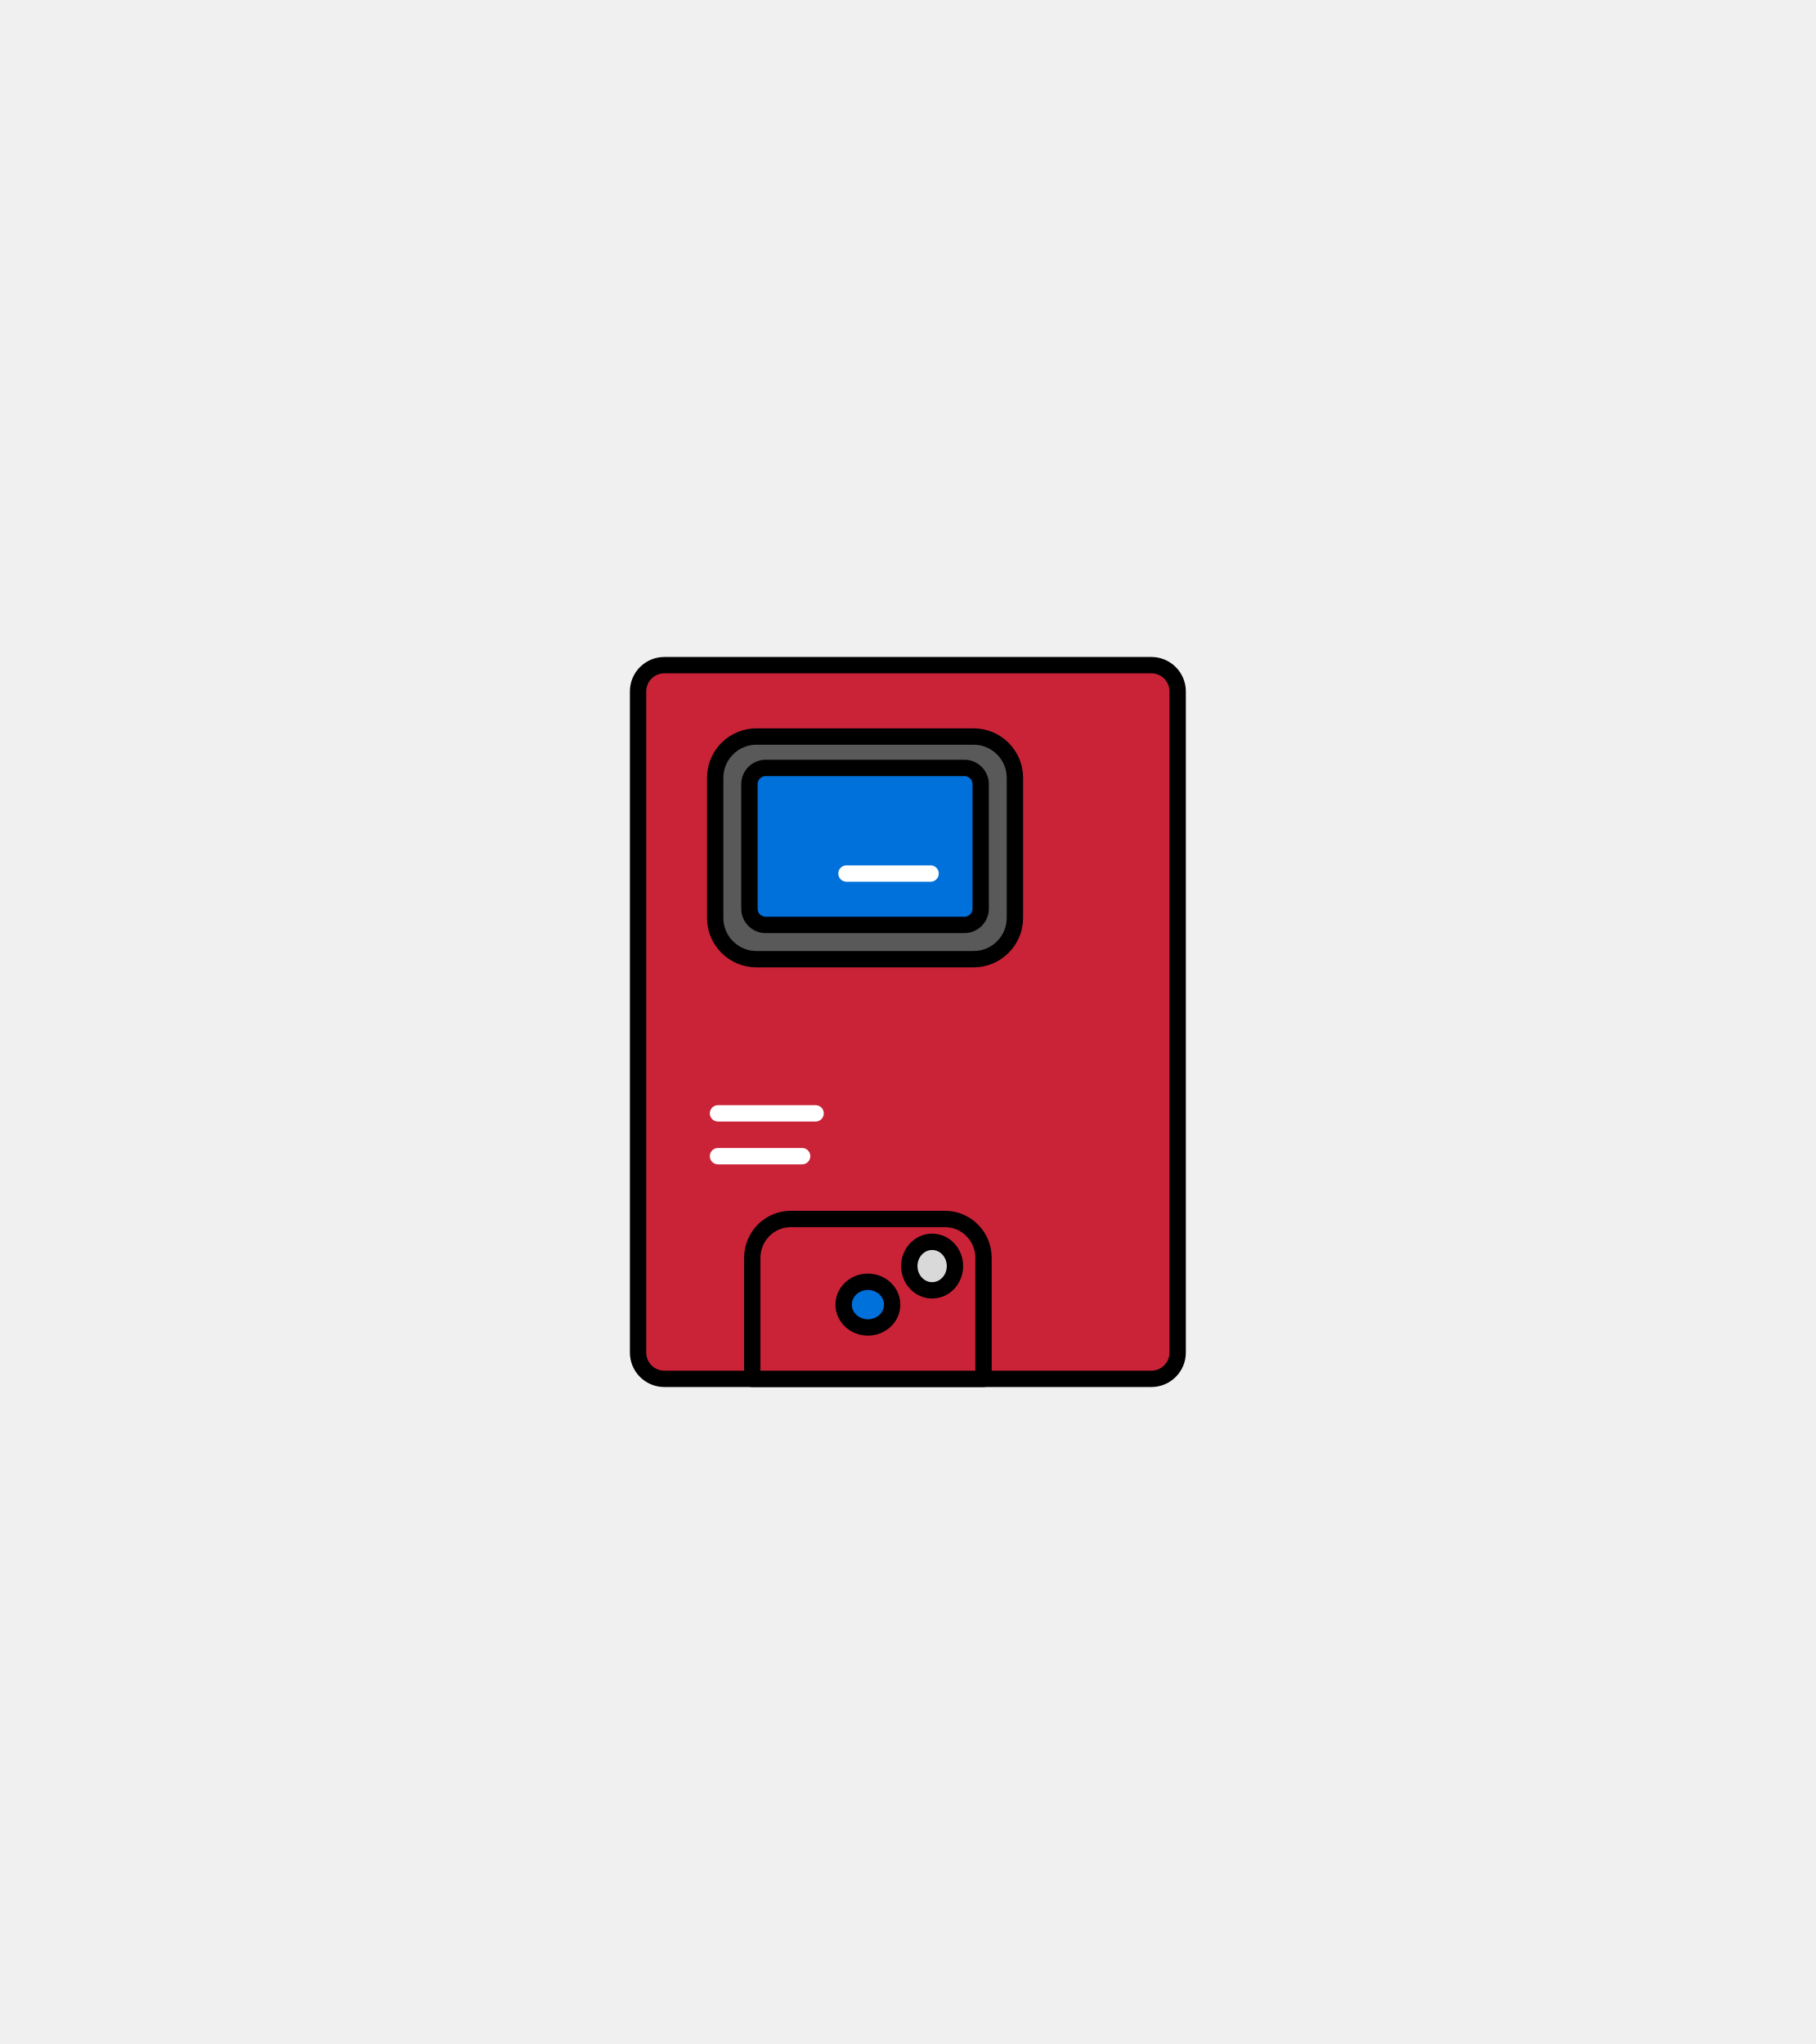
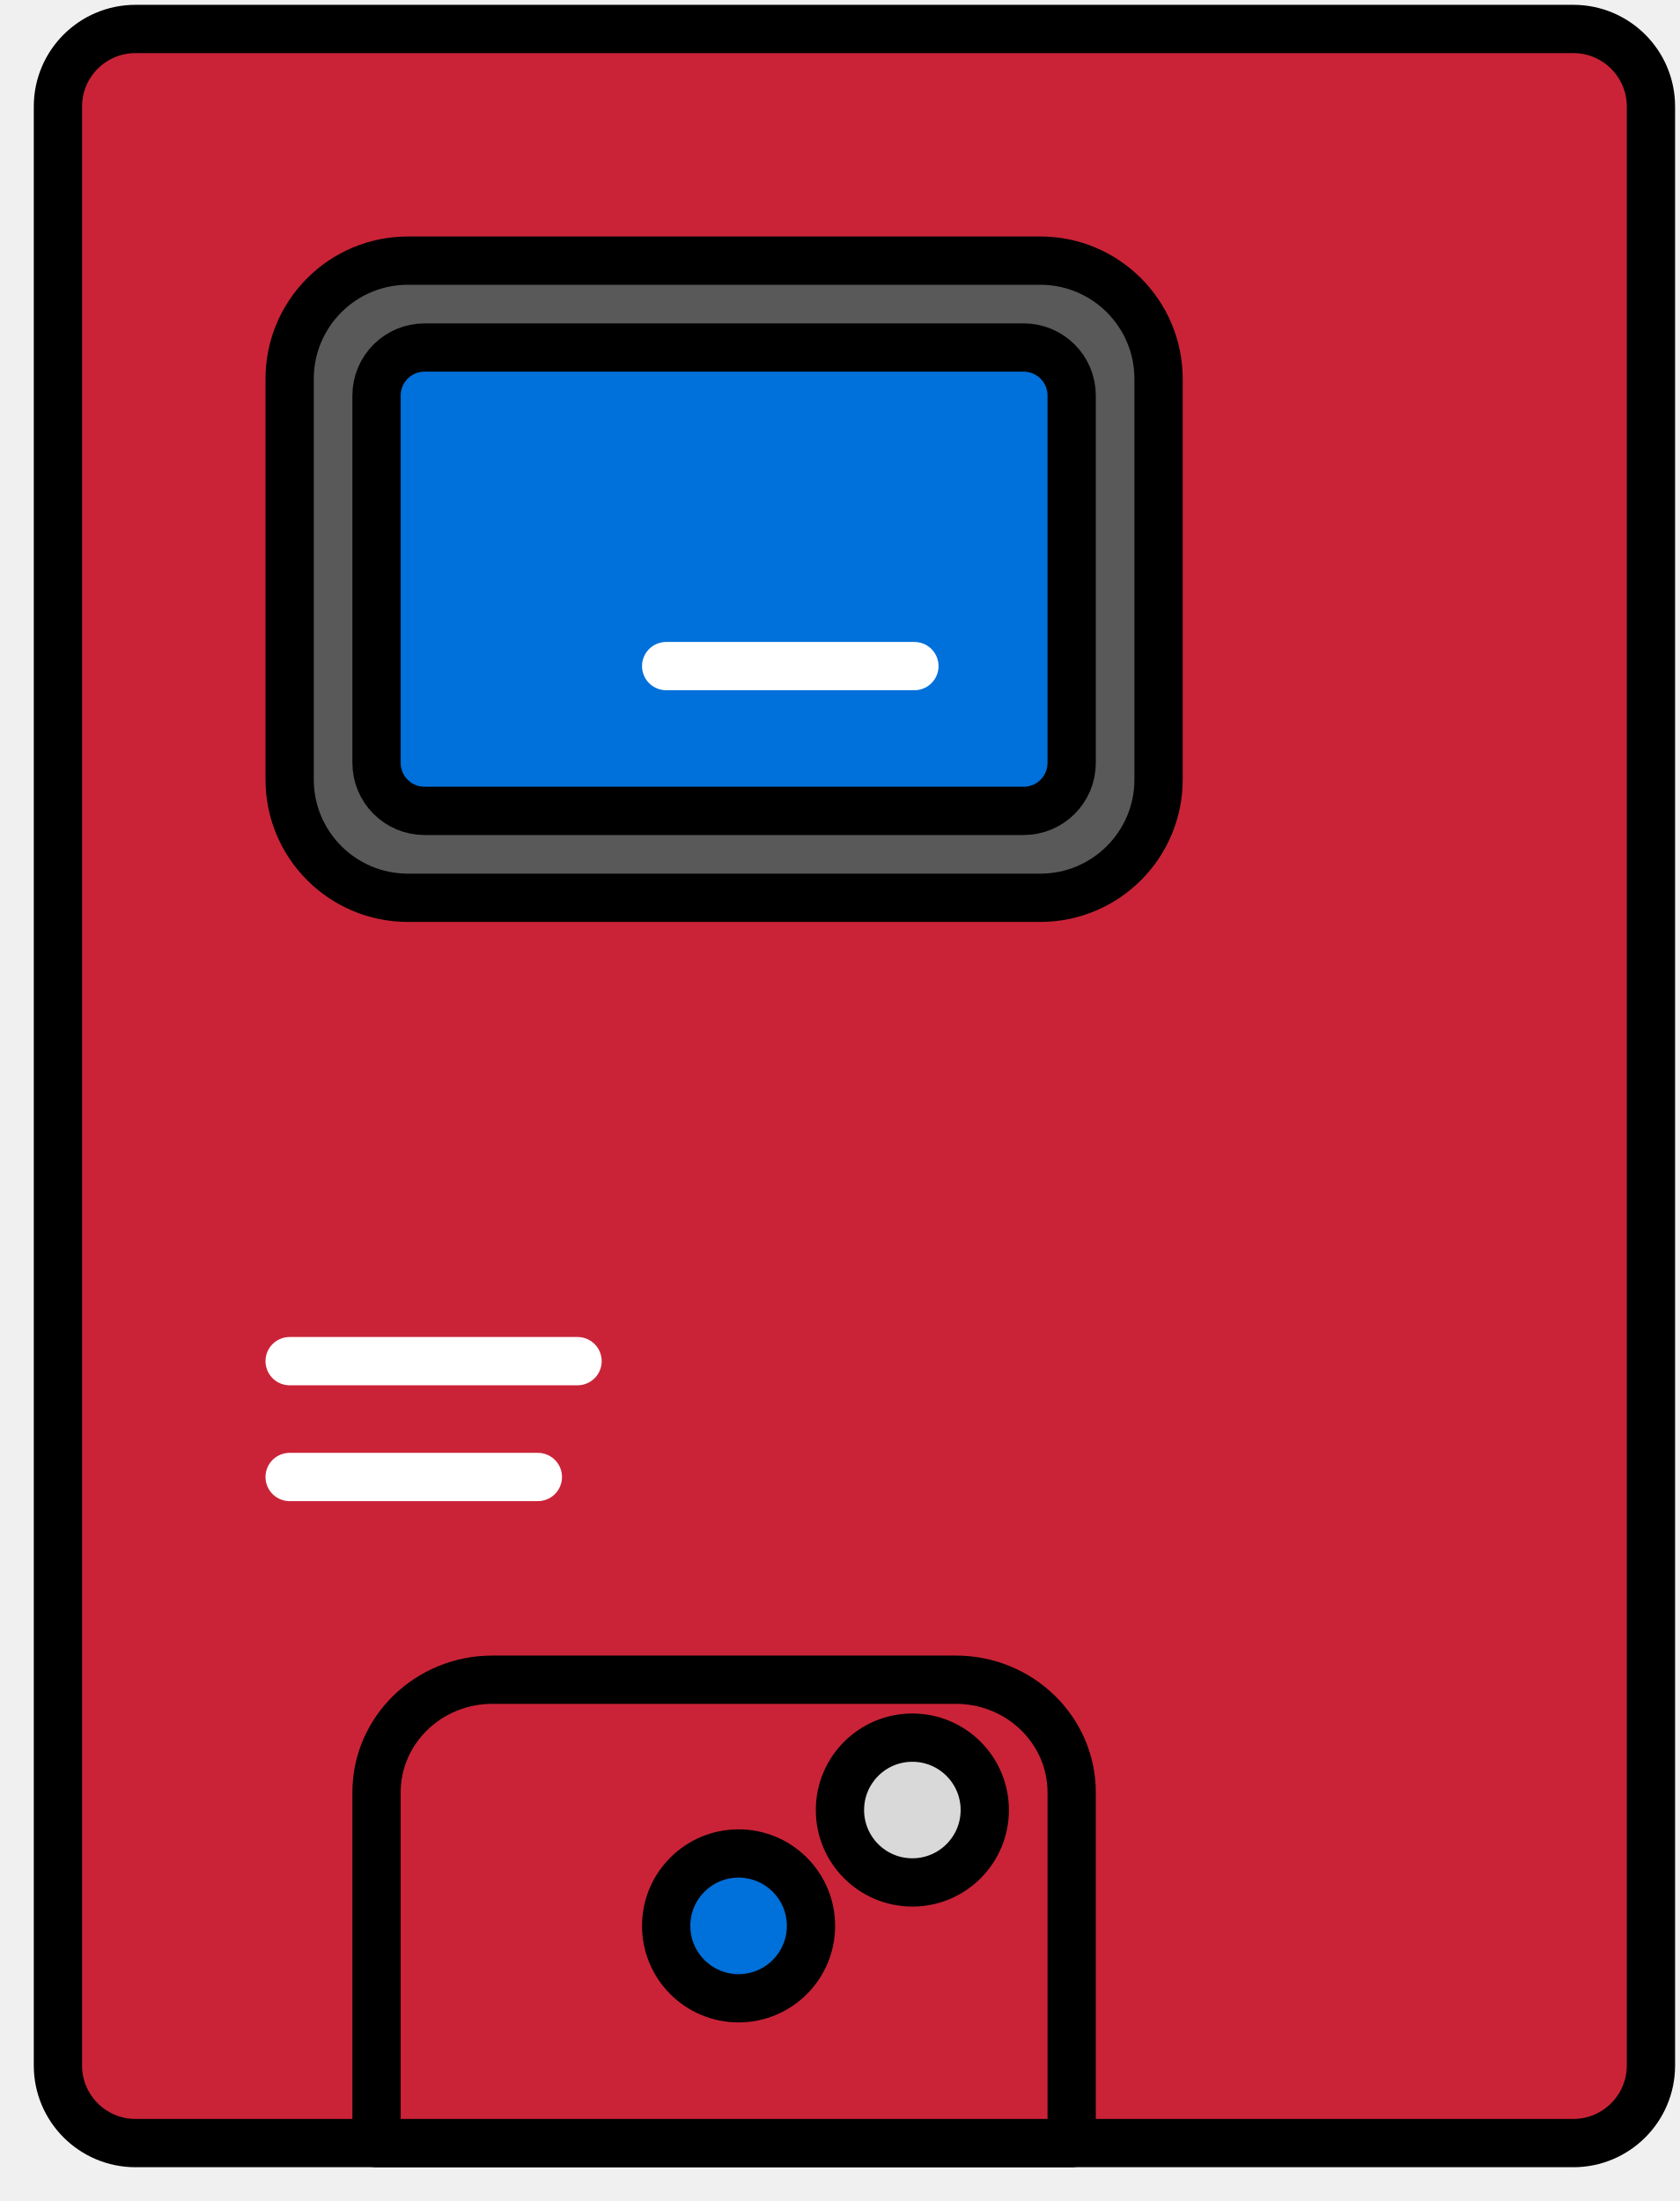
- <svg xmlns="http://www.w3.org/2000/svg" width="636.0px" height="716.0px" xml:space="preserve" overflow="hidden" viewBox="-220.5 -230.0 636.0 716.0">
-   <rect id="bounding-box" x="-220.5" y="-230.0" width="636.0" height="716.0" fill="none" pointer-events="all" />
-   <g transform="translate(-3382 -1717)">
-     <path d="M3385 1729.2C3385 1724.12 3389.12 1720 3394.2 1720L3564.8 1720C3569.88 1720 3574 1724.12 3574 1729.2L3574 1960.8C3574 1965.88 3569.88 1970 3564.8 1970L3394.2 1970C3389.12 1970 3385 1965.88 3385 1960.8Z" stroke="#000000" stroke-width="5.729" stroke-linecap="round" stroke-linejoin="round" stroke-miterlimit="10" fill="#CA2337" fill-rule="evenodd" />
-     <path d="M3438.5 1914 3492.5 1914C3499.96 1914 3506 1920.1 3506 1927.62L3506 1970 3425 1970 3425 1927.62C3425 1920.1 3431.04 1914 3438.5 1914Z" stroke="#000000" stroke-width="5.729" stroke-linecap="round" stroke-linejoin="round" stroke-miterlimit="10" fill="#CA2337" fill-rule="evenodd" />
-     <path d="M3457 1944C3457 1939.58 3460.81 1936 3465.5 1936 3470.19 1936 3474 1939.58 3474 1944 3474 1948.42 3470.19 1952 3465.5 1952 3460.81 1952 3457 1948.42 3457 1944Z" stroke="#000000" stroke-width="5.729" stroke-miterlimit="8" fill="#0070DA" fill-rule="evenodd" />
-     <path d="M3412 1759.47C3412 1751.48 3418.48 1745 3426.47 1745L3502.53 1745C3510.52 1745 3517 1751.48 3517 1759.47L3517 1808.53C3517 1816.52 3510.52 1823 3502.53 1823L3426.47 1823C3418.48 1823 3412 1816.52 3412 1808.53Z" stroke="#000000" stroke-width="5.729" stroke-miterlimit="8" fill="#595959" fill-rule="evenodd" />
-     <path d="M3424 1761.7C3424 1758.55 3426.55 1756 3429.7 1756L3499.3 1756C3502.45 1756 3505 1758.55 3505 1761.7L3505 1805.3C3505 1808.45 3502.45 1811 3499.3 1811L3429.7 1811C3426.55 1811 3424 1808.45 3424 1805.3Z" stroke="#000000" stroke-width="5.729" stroke-miterlimit="8" fill="#0070DA" fill-rule="evenodd" />
-     <path d="M3458 1793 3487.46 1793" stroke="#FFFFFF" stroke-width="5.729" stroke-linecap="round" stroke-miterlimit="8" fill="none" fill-rule="evenodd" />
-     <path d="M3413 1892 3442.46 1892" stroke="#FFFFFF" stroke-width="5.729" stroke-linecap="round" stroke-miterlimit="8" fill="none" fill-rule="evenodd" />
-     <path d="M3413 1877 3447.18 1877" stroke="#FFFFFF" stroke-width="5.729" stroke-linecap="round" stroke-miterlimit="8" fill="none" fill-rule="evenodd" />
-     <path d="M3480 1930.5C3480 1925.81 3483.58 1922 3488 1922 3492.42 1922 3496 1925.81 3496 1930.5 3496 1935.19 3492.42 1939 3488 1939 3483.58 1939 3480 1935.19 3480 1930.5Z" stroke="#000000" stroke-width="5.729" stroke-miterlimit="8" fill="#D9D9D9" fill-rule="evenodd" />
+ <svg xmlns="http://www.w3.org/2000/svg" width="58" height="76" overflow="hidden">
+   <g transform="translate(-983 -499)">
+     <path d="M985 502.678C985 501.199 986.199 500 987.679 500L1037.32 500C1038.8 500 1040 501.199 1040 502.678L1040 570.321C1040 571.801 1038.8 573 1037.32 573L987.679 573C986.199 573 985 571.801 985 570.321Z" stroke="#000000" stroke-width="1.667" stroke-linecap="round" stroke-linejoin="round" stroke-miterlimit="10" fill="#CA2337" fill-rule="evenodd" />
+     <path d="M1000 557 1016 557C1018.21 557 1020 558.742 1020 560.891L1020 573 996 573 996 560.891C996 558.742 997.791 557 1000 557Z" stroke="#000000" stroke-width="1.667" stroke-linecap="round" stroke-linejoin="round" stroke-miterlimit="10" fill="#CA2337" fill-rule="evenodd" />
+     <path d="M1006 565.5C1006 564.119 1007.12 563 1008.5 563 1009.88 563 1011 564.119 1011 565.5 1011 566.881 1009.88 568 1008.5 568 1007.12 568 1006 566.881 1006 565.5Z" stroke="#000000" stroke-width="1.667" stroke-miterlimit="8" fill="#0070DA" fill-rule="evenodd" />
+     <path d="M993 512.082C993 509.827 994.827 508 997.082 508L1018.92 508C1021.17 508 1023 509.827 1023 512.082L1023 525.918C1023 528.173 1021.17 530 1018.92 530L997.082 530C994.827 530 993 528.173 993 525.918Z" stroke="#000000" stroke-width="1.667" stroke-miterlimit="8" fill="#595959" fill-rule="evenodd" />
+     <path d="M996 512.658C996 511.742 996.742 511 997.658 511L1018.34 511C1019.26 511 1020 511.742 1020 512.658L1020 525.342C1020 526.258 1019.26 527 1018.34 527L997.658 527C996.742 527 996 526.258 996 525.342Z" stroke="#000000" stroke-width="1.667" stroke-miterlimit="8" fill="#0070DA" fill-rule="evenodd" />
+     <path d="M1006 522 1014.57 522" stroke="#FFFFFF" stroke-width="1.667" stroke-linecap="round" stroke-miterlimit="8" fill="none" fill-rule="evenodd" />
+     <path d="M993 550 1001.57 550" stroke="#FFFFFF" stroke-width="1.667" stroke-linecap="round" stroke-miterlimit="8" fill="none" fill-rule="evenodd" />
+     <path d="M993 546 1002.94 546" stroke="#FFFFFF" stroke-width="1.667" stroke-linecap="round" stroke-miterlimit="8" fill="none" fill-rule="evenodd" />
+     <path d="M1012 561.5C1012 560.119 1013.12 559 1014.5 559 1015.88 559 1017 560.119 1017 561.5 1017 562.881 1015.88 564 1014.5 564 1013.12 564 1012 562.881 1012 561.5Z" stroke="#000000" stroke-width="1.667" stroke-miterlimit="8" fill="#D9D9D9" fill-rule="evenodd" />
  </g>
</svg>
